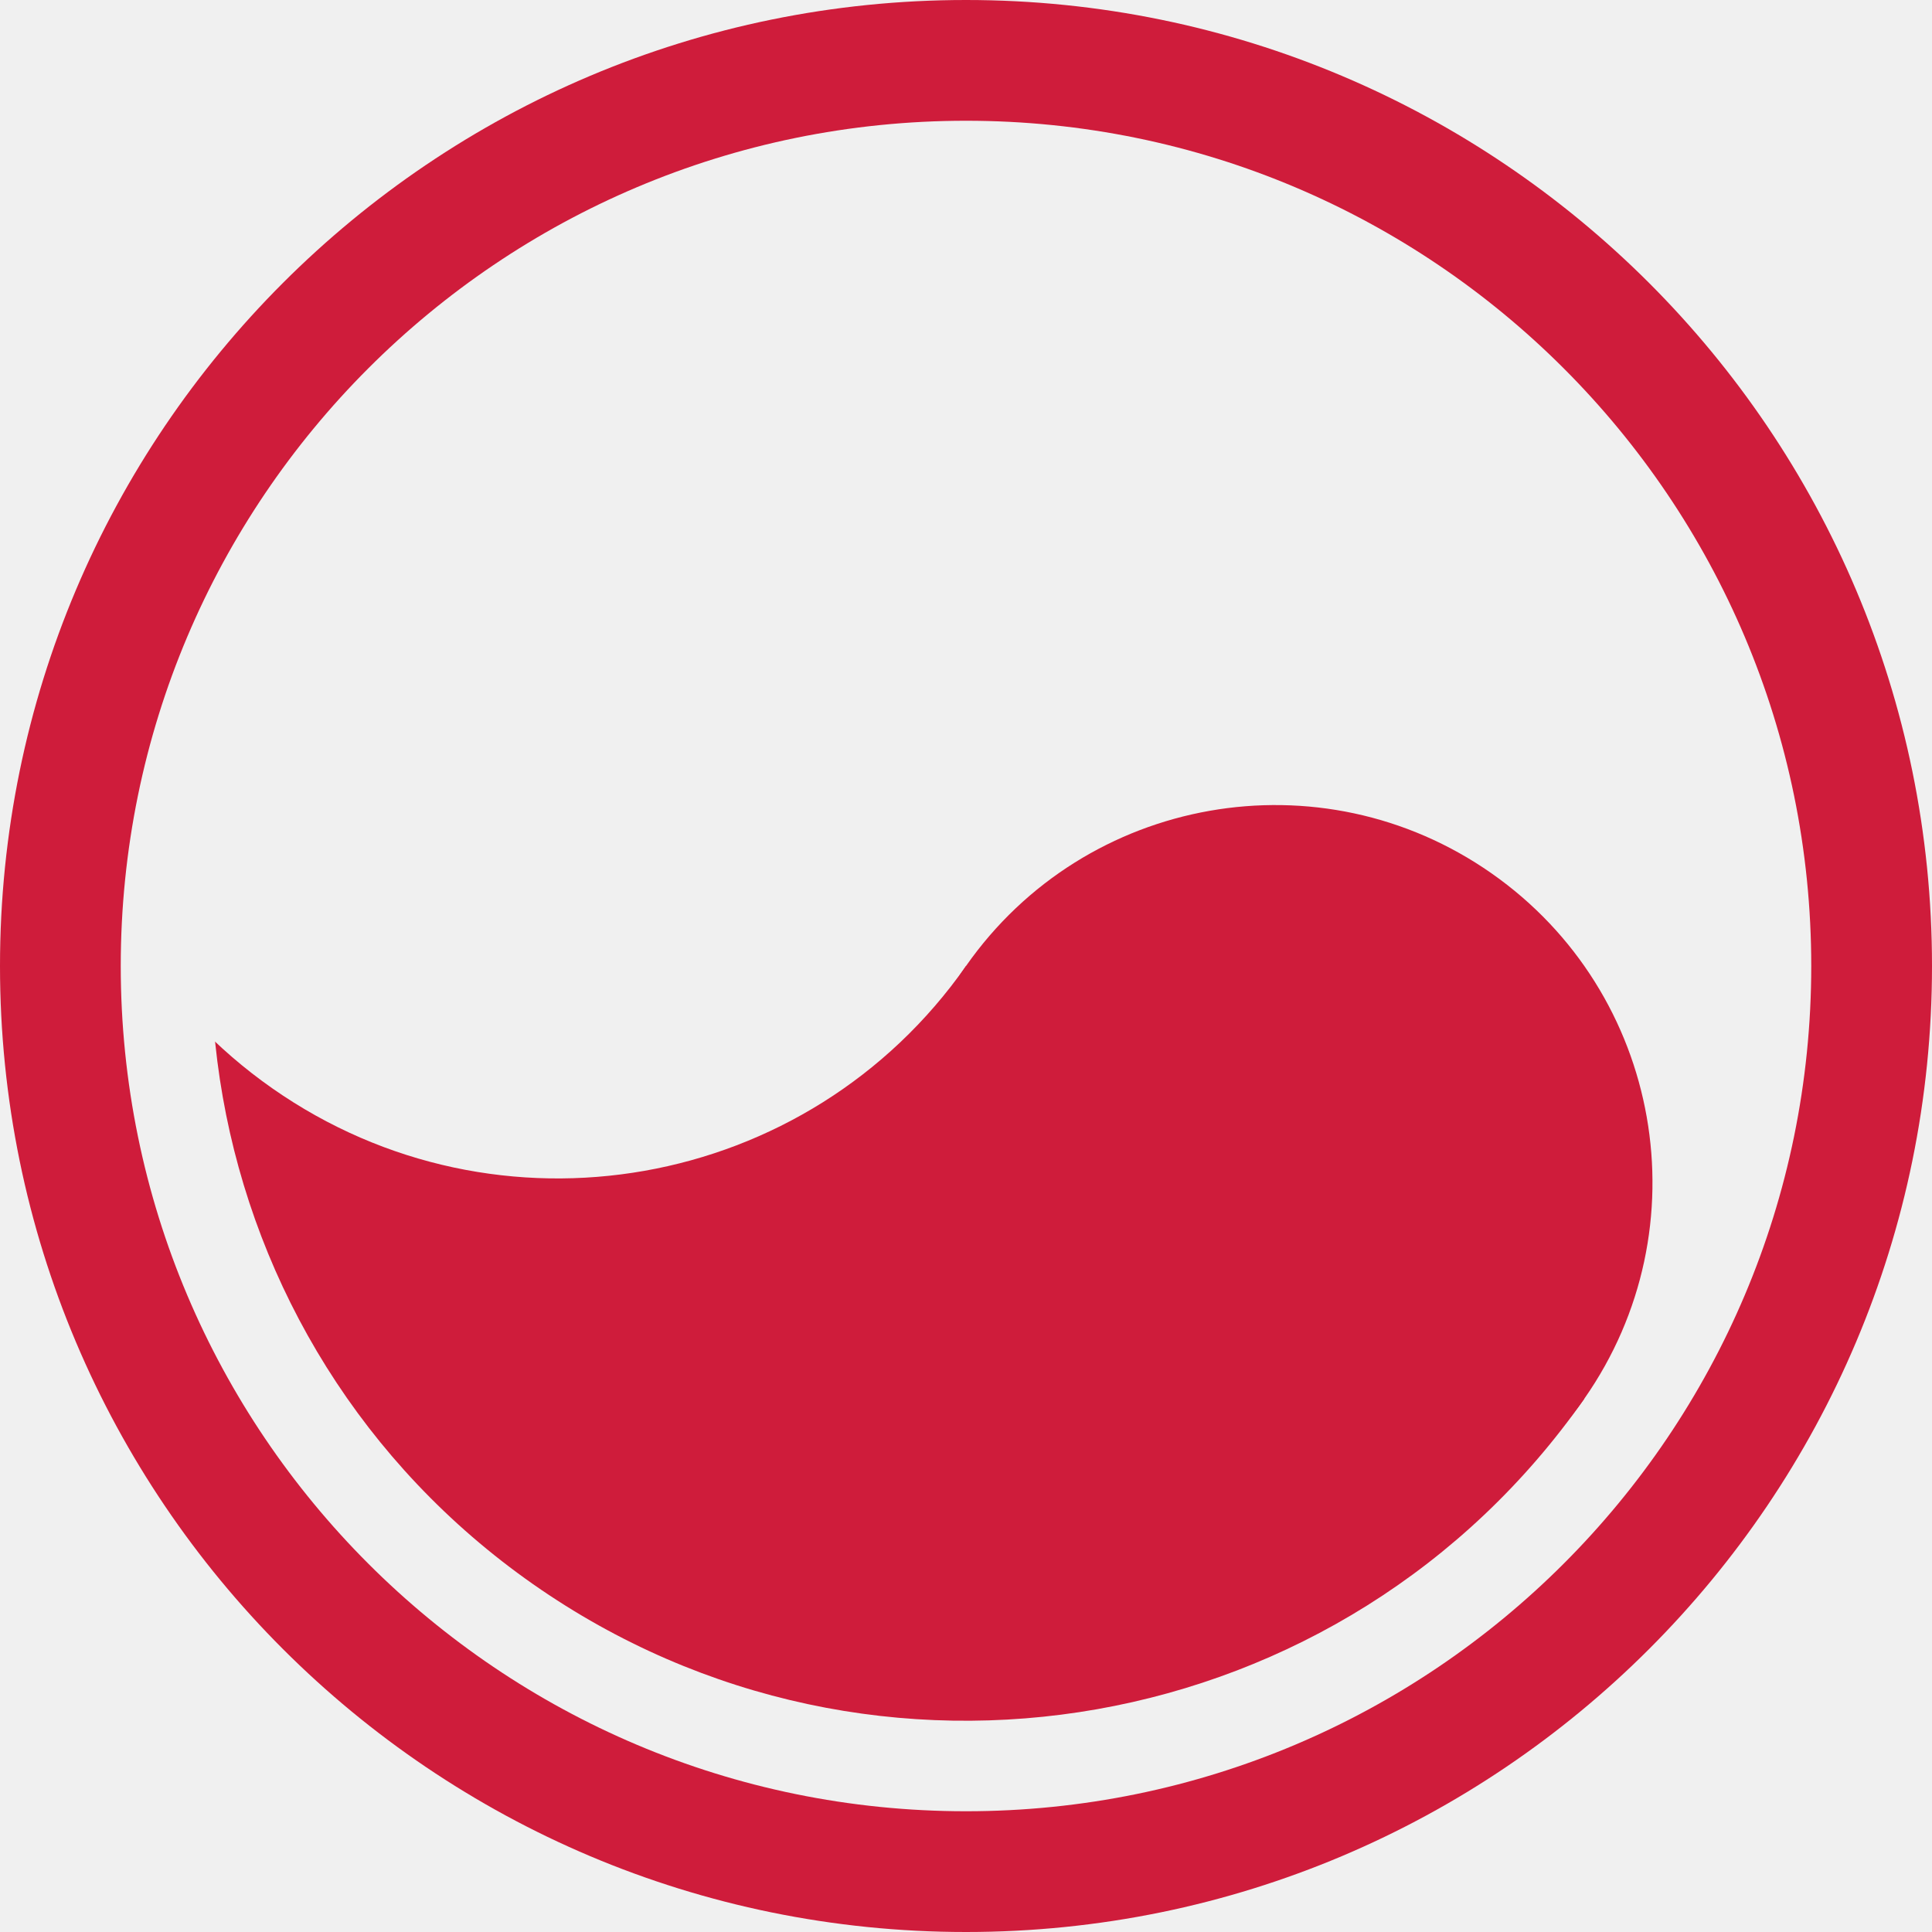
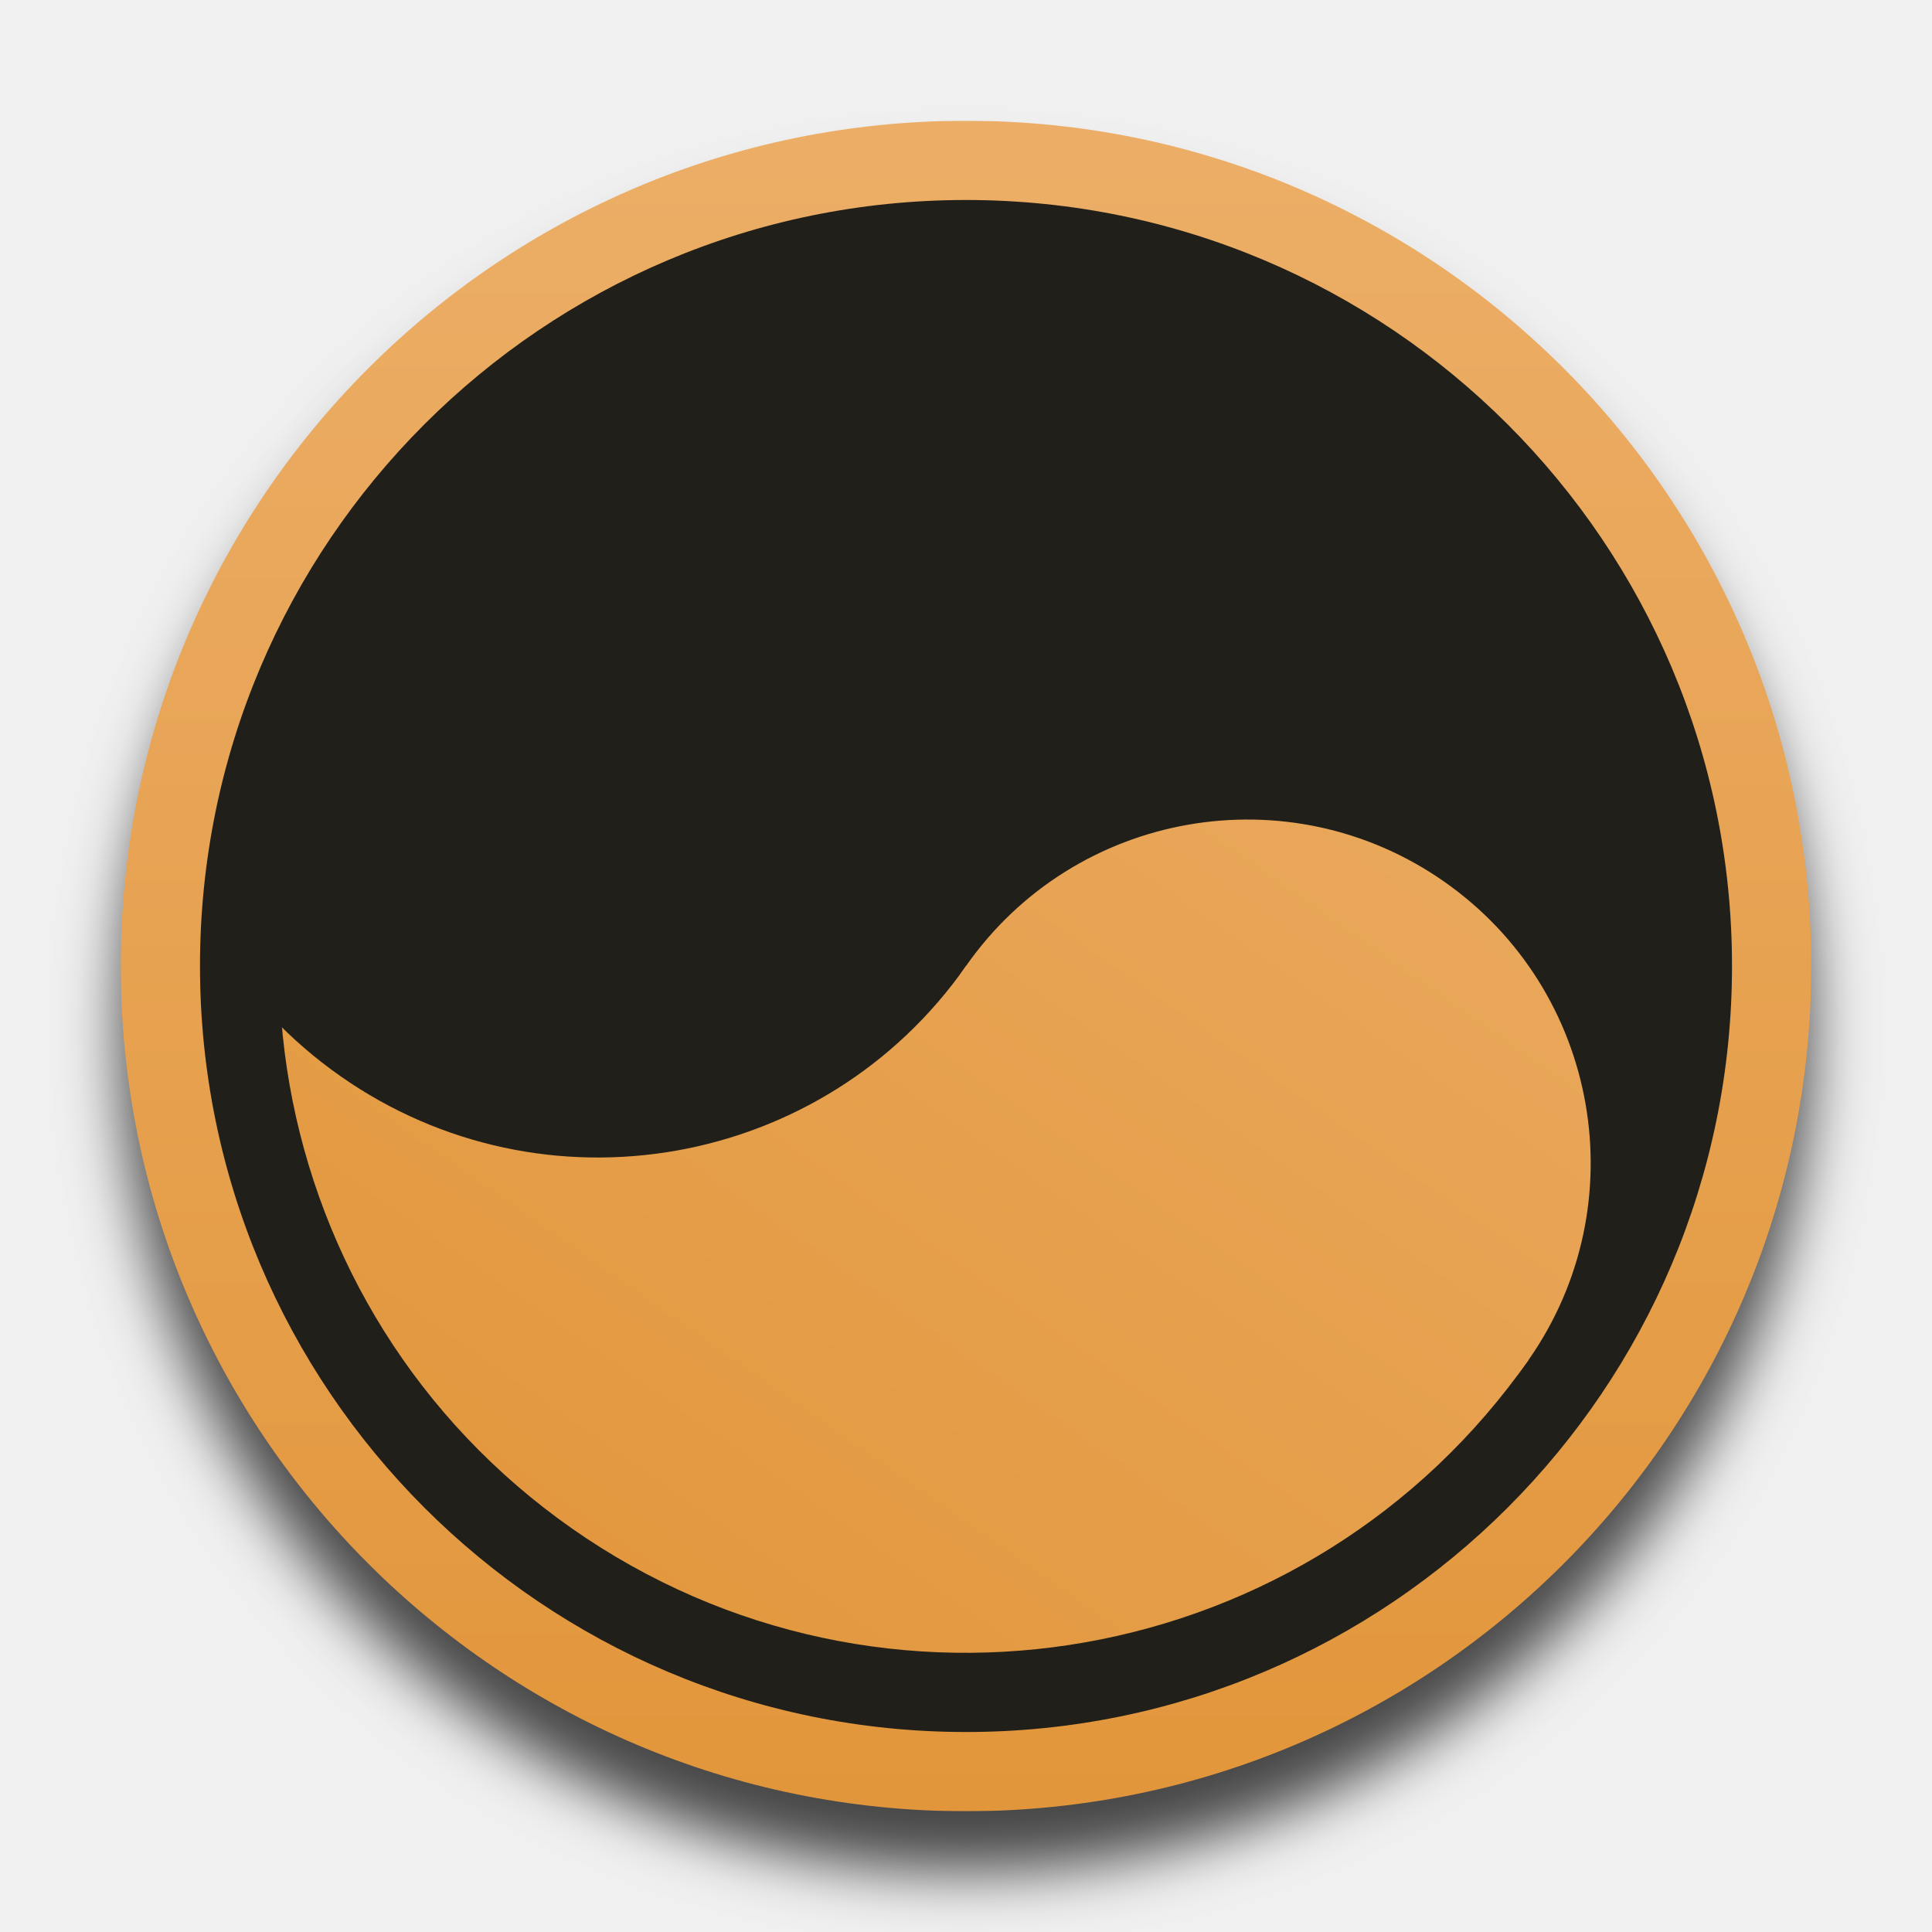
- <svg xmlns="http://www.w3.org/2000/svg" xmlns:xlink="http://www.w3.org/1999/xlink" id="svg" height="64" width="64">
+ <svg xmlns="http://www.w3.org/2000/svg" xmlns:xlink="http://www.w3.org/1999/xlink" id="svg" height="1024" width="1024">
  <defs>
-     <circle id="innerCircle" cx="32" cy="32" r="25" />
-     <circle id="leftAtom" cx="15.5" cy="32" r="16.5" />
-     <circle id="rightAtom" cx="44.5" cy="32" r="12.5" />
+     <circle id="innerCircle" cx="32" cy="32" r="26" />
+     <circle id="leftAtom" cx="15" cy="32" r="17" />
+     <circle id="rightAtom" cx="45" cy="32" r="13" />
    <mask id="innerCircleMask">
      <use xlink:href="#innerCircle" fill="white" />
    </mask>
    <rect id="bg" width="64" height="64" fill="white" />
    <mask id="bgmask">
      <use xlink:href="#bg" />
-       <circle cx="32" cy="32" r="28" fill="black" />
+       <circle cx="32" cy="32" r="29" fill="black" />
    </mask>
    <mask id="mainShapeMask">
      <use xlink:href="#bg" />
      <use xlink:href="#leftAtom" fill="black" />
      <rect cy="32" width="64" height="32" fill="black" />
    </mask>
    <g id="border">
      <circle cx="32" cy="32" r="32" mask="url(#bgmask)" />
    </g>
    <g id="front">
      <use xlink:href="#innerCircle" mask="url(#mainShapeMask)" />
      <use xlink:href="#rightAtom" />
    </g>
    <g id="logo">
      <use xlink:href="#border" />
      <use xlink:href="#front" transform="rotate(35 32 32)" />
    </g>
+     <linearGradient id="cd" x1="0" y1="0" x2="0" y2="64px" gradientUnits="userSpaceOnUse">
+       <stop offset="0%" style="stop-color:#ECAE67;stop-opacity:1" />
+       <stop offset="100%" style="stop-color:#E2963B;stop-opacity:1" />
+     </linearGradient>
+     <filter id="toShadow" x="-50%" y="-50%" width="200%" height="200%">
+       <feOffset result="offOut" in="SourceAlpha" dx="0" dy="2" />
+       <feGaussianBlur result="blurOut" in="offOut" stdDeviation="1" />
+     </filter>
+     <g id="txLogo" transform="translate(4, 4)">
+       <use xlink:href="#scalledLogo" />
+     </g>
+     <g id="scalledLogo" transform="scale(0.875)">
+       <use xlink:href="#filledLogo" />
+     </g>
+     <g id="filledLogo">
+       <circle cx="32" cy="32" r="30" fill="#211F1A" />
+       <use xlink:href="#logo" fill="url(#cd)" />
+     </g>
  </defs>
-   <use xlink:href="#logo" fill="#CF1C3B" transform="scale(1)" />
+   <g transform="scale(16)">
+     <use xlink:href="#txLogo" filter="url(#toShadow)" opacity="0.7" />
+     <use xlink:href="#txLogo" />
+   </g>
</svg>
